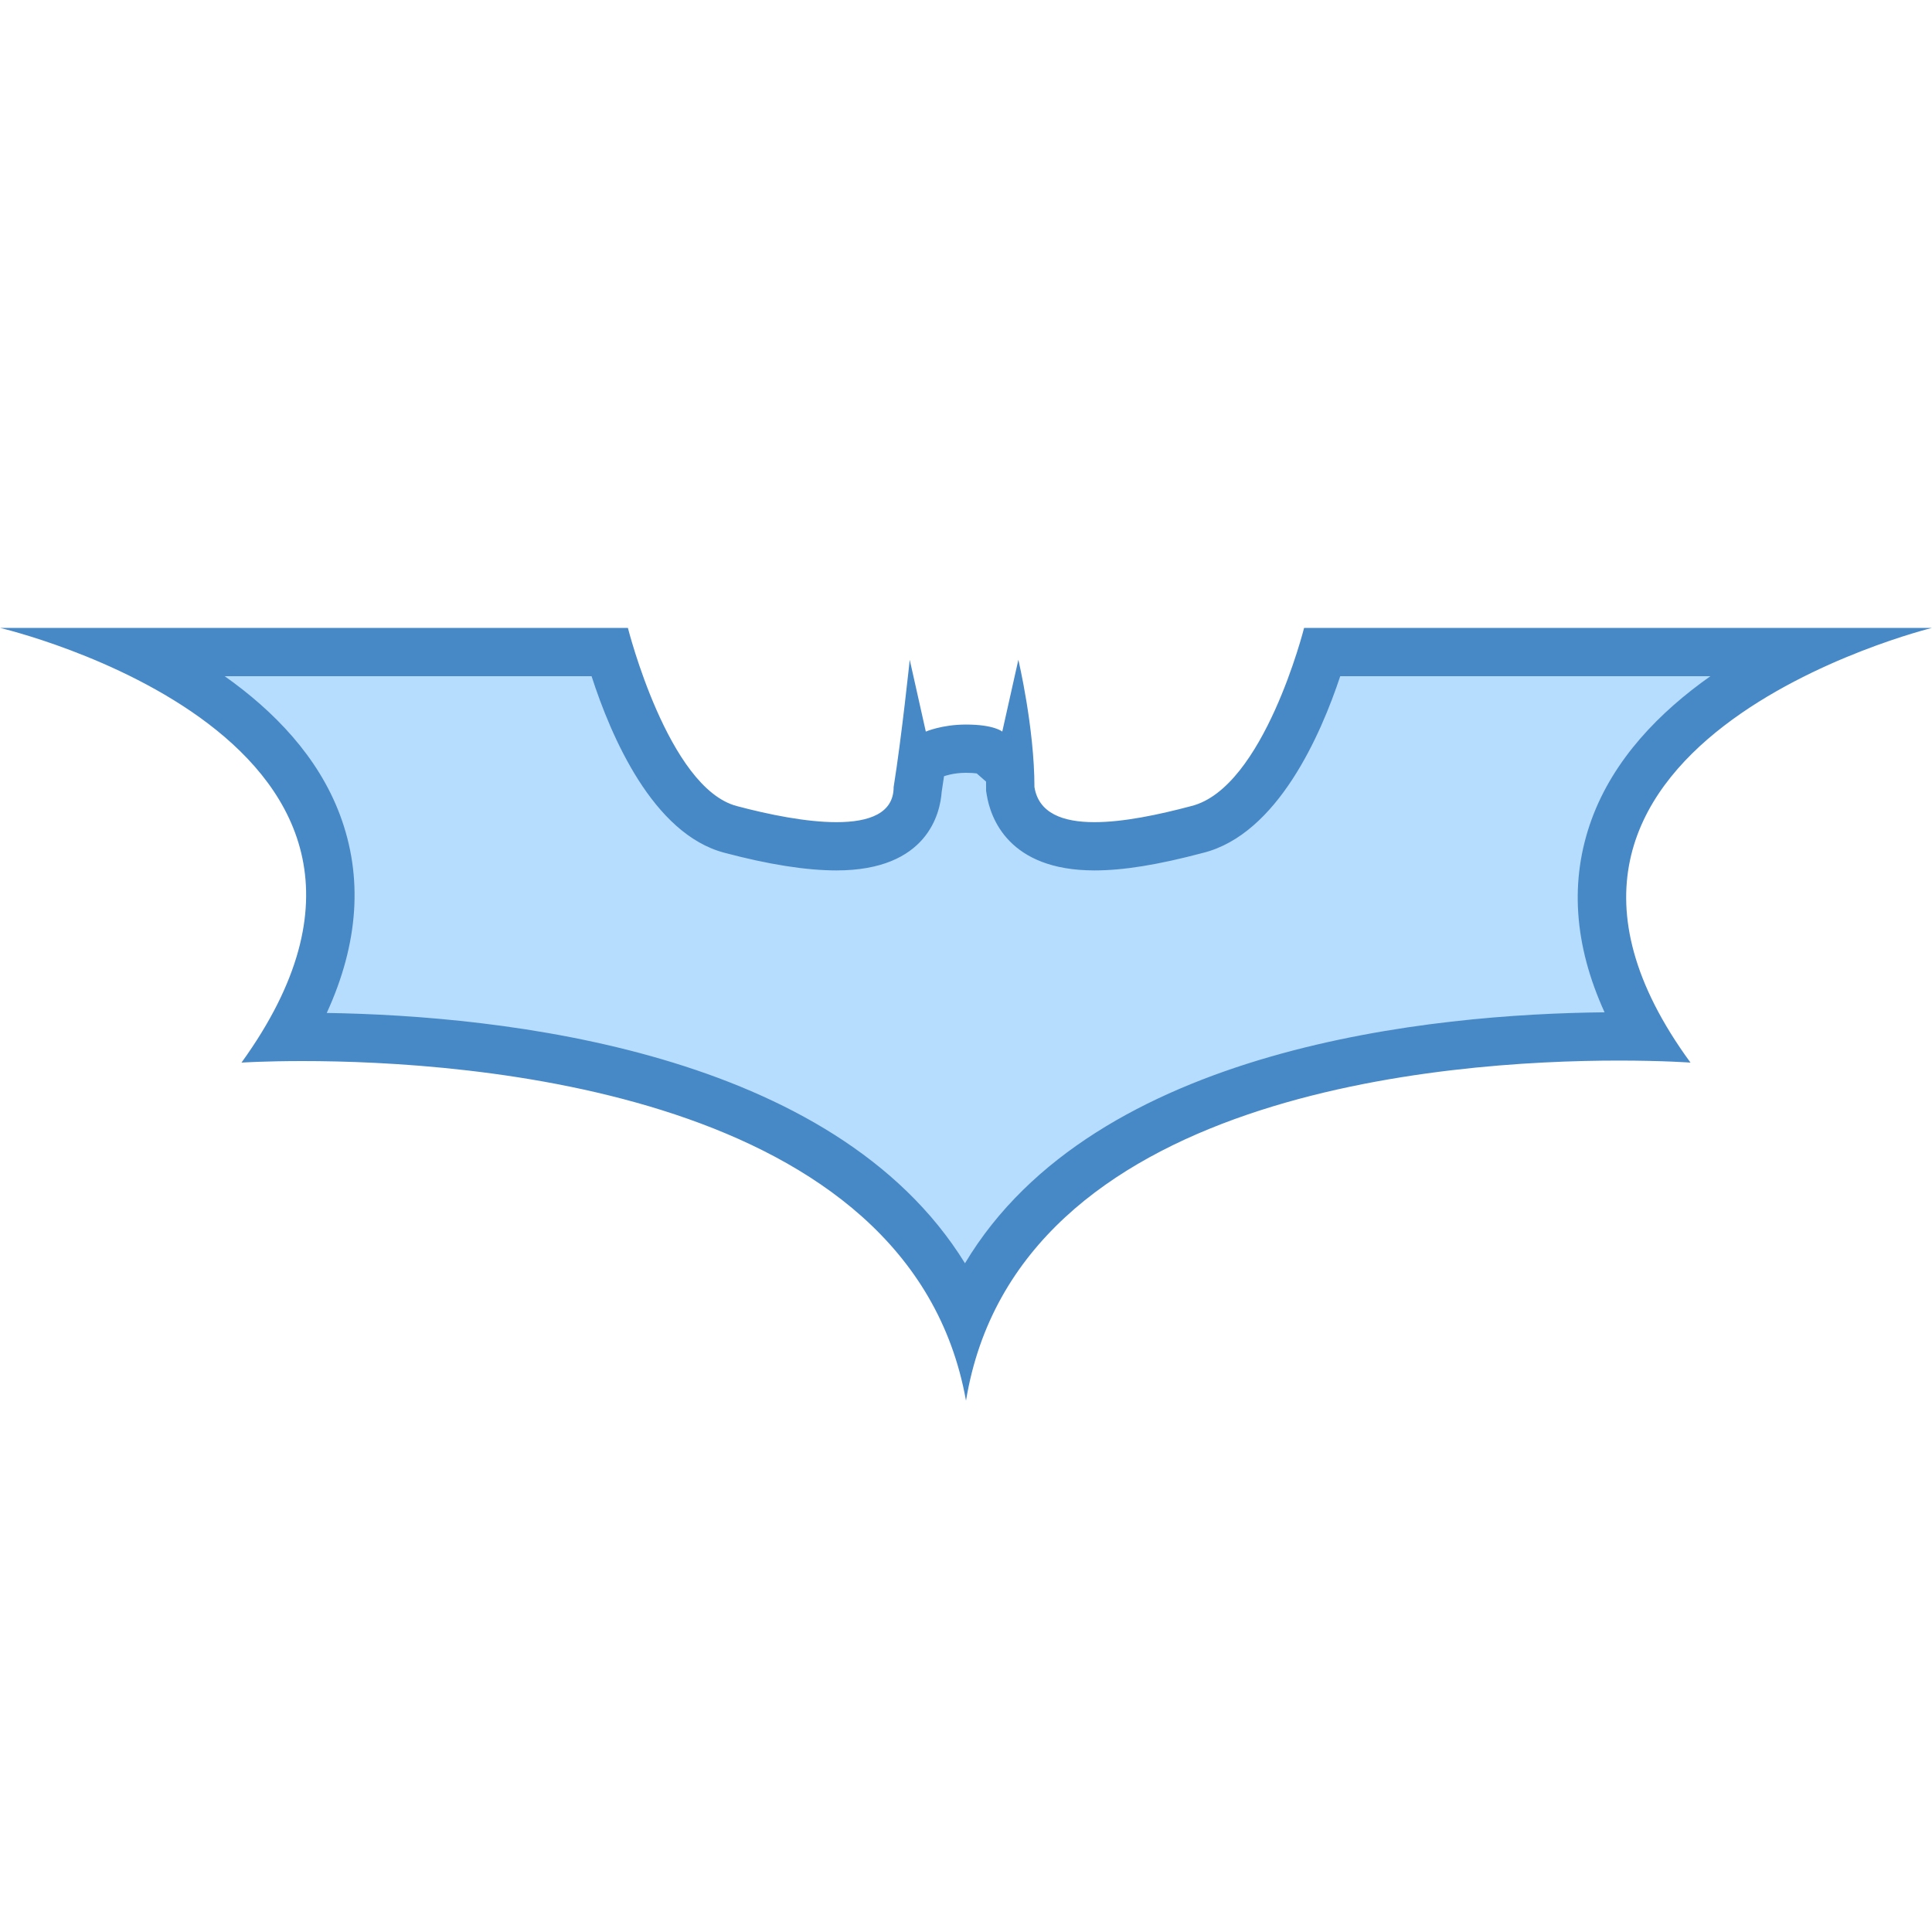
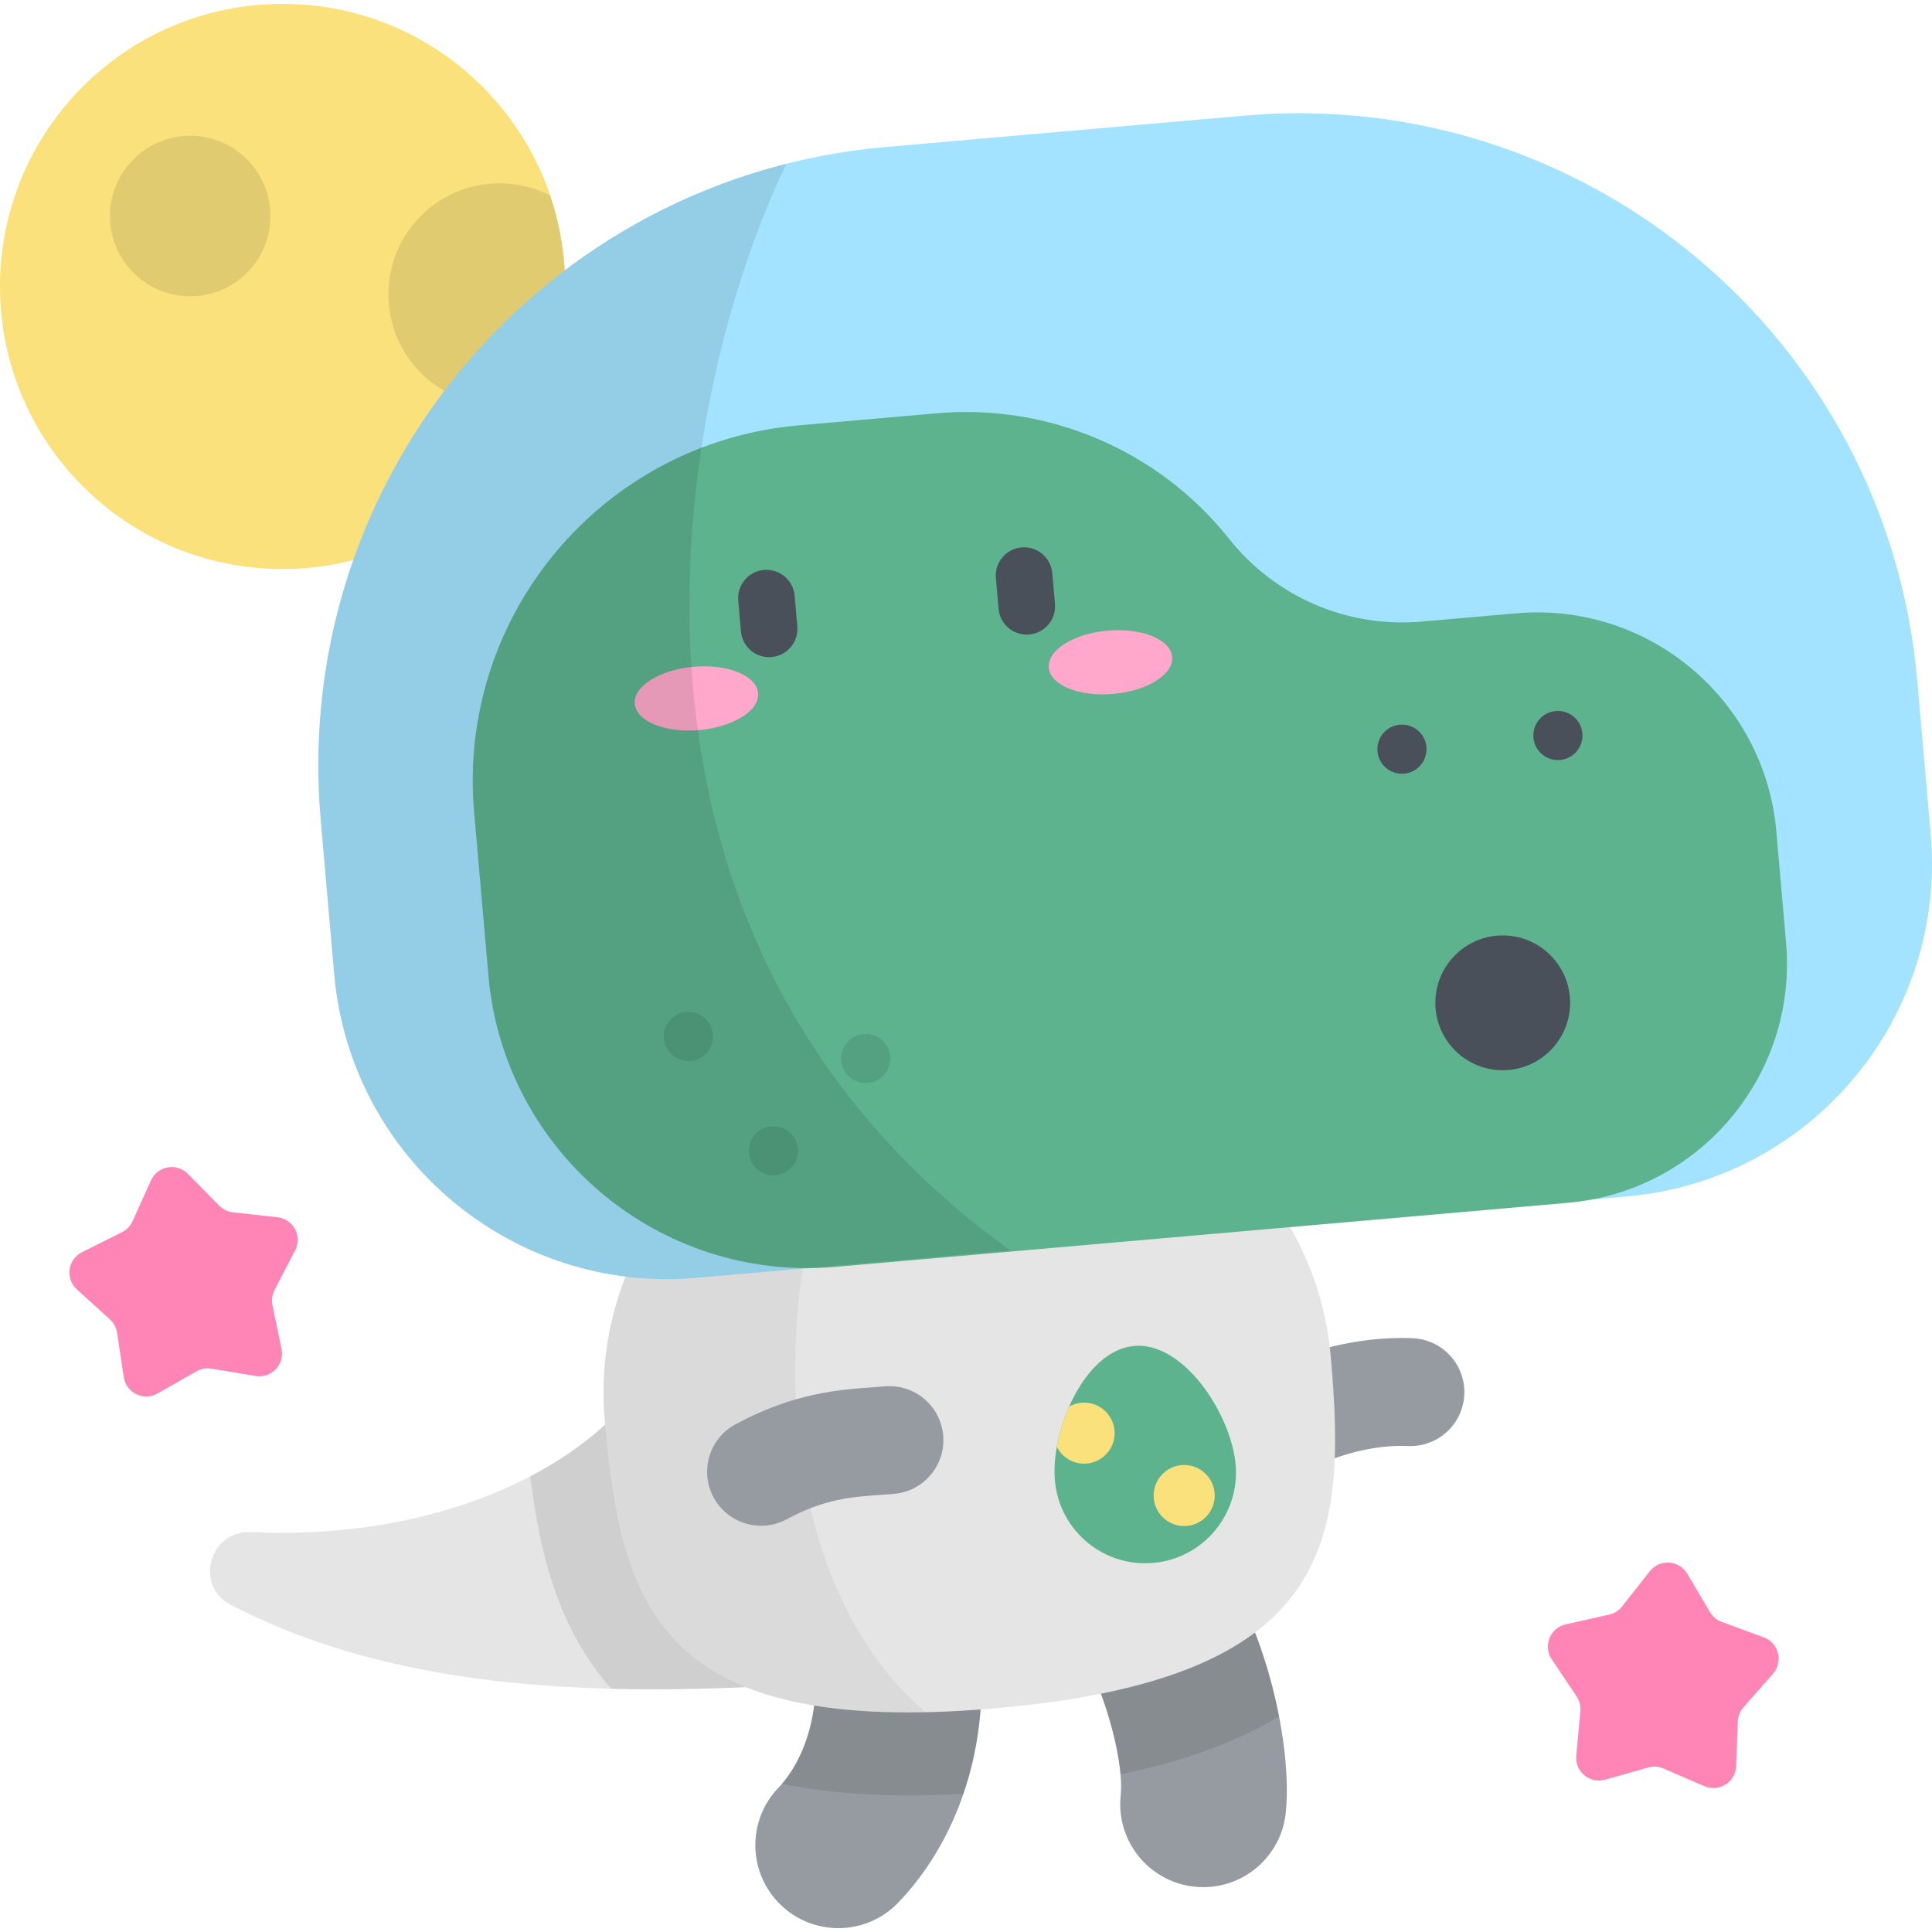
- <svg xmlns="http://www.w3.org/2000/svg" viewBox="0 0 40 40" width="80" height="80">
-   <path fill="#b6dcfe" d="M19.987,27.246c-2.294-5.177-10.194-5.778-13.726-5.778c-0.113,0-0.219,0.001-0.319,0.002 c0.924-1.583,1.136-3.067,0.629-4.421c-0.634-1.694-2.278-2.834-3.75-3.548h9.799c0.285,0.962,1.114,3.302,2.502,3.671 c0.875,0.232,1.614,0.351,2.195,0.351c1.519,0,1.683-0.858,1.683-1.228c0.029-0.173,0.059-0.366,0.087-0.567l0.281-0.123 c0,0,0.256-0.104,0.632-0.104c0.348,0,0.474,0.061,0.475,0.062l0.434,0.379c0.006,0.119,0.009,0.237,0.009,0.354 c0.075,0.508,0.392,1.228,1.742,1.228c0.55,0,1.248-0.115,2.136-0.351c1.455-0.365,2.297-2.708,2.585-3.671h9.859 c-1.495,0.731-3.187,1.905-3.817,3.638c-0.486,1.335-0.275,2.786,0.625,4.324c-0.159-0.003-0.336-0.005-0.527-0.005 C30.02,21.458,22.197,22.06,19.987,27.246z" />
-   <path fill="#4788c7" d="M35.412,14c-1.052,0.742-2.004,1.717-2.46,2.967c-0.458,1.258-0.367,2.595,0.269,3.992 c-3.518,0.034-10.547,0.693-13.242,5.196c-2.719-4.409-9.604-5.126-13.214-5.183c0.661-1.443,0.754-2.816,0.274-4.099 C6.587,15.664,5.67,14.72,4.652,14h7.596c0.404,1.252,1.269,3.262,2.745,3.654c0.917,0.244,1.699,0.367,2.324,0.367 c1.891,0,2.148-1.192,2.179-1.623c0.017-0.105,0.033-0.214,0.049-0.327l0.004-0.001C19.551,16.069,19.733,16,20,16 c0.103,0,0.175,0.006,0.222,0.013l0.193,0.169c0.001,0.038,0.001,0.075,0.001,0.112v0.08l0.013,0.079 c0.076,0.472,0.445,1.568,2.23,1.568c0.602,0,1.321-0.117,2.251-0.364c1.543-0.387,2.439-2.455,2.838-3.657H35.412 M40,13H27 c0,0-0.833,3.311-2.333,3.688c-0.676,0.18-1.408,0.334-2.008,0.334c-0.658,0-1.155-0.186-1.242-0.727 c0-1.224-0.333-2.635-0.333-2.635l-0.333,1.487c0,0-0.167-0.146-0.75-0.146c-0.5,0-0.833,0.146-0.833,0.146l-0.333-1.487 c0,0-0.167,1.6-0.333,2.635c0,0.542-0.502,0.727-1.183,0.727c-0.621,0-1.391-0.154-2.067-0.334C13.833,16.311,13,13,13,13H0 c0,0,9.839,2.296,5,9c0,0,0.476-0.032,1.261-0.032C9.664,21.968,18.852,22.571,20,29c1.048-6.392,9.942-7.043,13.519-7.042 C34.433,21.958,35,22,35,22C30.178,15.41,40,13,40,13L40,13z" />
+ <svg xmlns="http://www.w3.org/2000/svg" version="1.1" id="Capa_1" x="0px" y="0px" viewBox="0 0 512 512" style="enable-background:new 0 0 512 512;" xml:space="preserve">
+   <circle style="fill:#FAE17C;" cx="74.889" cy="75.911" r="74.889" />
+   <g style="opacity:0.1;">
+     <circle cx="50.41" cy="57.25" r="21.269" />
+     <path d="M102.925,78.018c0,16.261,13.182,29.442,29.442,29.442c4.078,0,7.962-0.83,11.493-2.329   c3.809-8.979,5.917-18.854,5.917-29.221c0-8.432-1.414-16.529-3.984-24.093c-4.027-2.068-8.589-3.243-13.427-3.243   C116.107,48.576,102.925,61.757,102.925,78.018z" />
+   </g>
+   <path style="fill:#959BA0;" d="M345.451,388.547c-5.766,0-11.198-3.514-13.367-9.225c-2.803-7.381,0.909-15.638,8.29-18.441  l0.364-0.138c4.417-1.686,17.859-6.819,33.689-6.094c7.887,0.36,13.989,7.046,13.628,14.934c-0.36,7.888-7.065,13.989-14.934,13.629  c-9.878-0.443-18.822,2.96-22.187,4.244l-0.409,0.156C348.853,388.246,347.138,388.547,345.451,388.547z" />
+   <path style="fill:#E5E5E5;" d="M255.481,442.923c-63.919,5.592-137.477,12.028-194.335-17.641c-9.73-5.077-5.643-19.752,5.32-19.254  c43.143,1.962,78.013-12.027,96.901-31.398L255.481,442.923z" />
+   <path style="opacity:0.1;enable-background:new    ;" d="M140.525,391.245c2.498,20.35,7.414,40.452,21.479,56.293  c31.469,0.809,63.531-1.995,93.477-4.615l-92.114-68.293C157.313,380.839,149.61,386.49,140.525,391.245z" />
+   <g>
+     <path style="fill:#959BA0;" d="M222.165,510.978c-5.472,0-10.951-2.029-15.214-6.114c-8.771-8.404-9.068-22.327-0.664-31.098   c5.027-5.247,8.497-13.339,9.52-22.201c1.029-8.916-0.788-15.122-1.83-16.729c-6.602-10.197-3.687-23.815,6.51-30.416   c10.194-6.601,23.814-3.688,30.415,6.509c14.594,22.541,12.905,66.39-12.854,93.271   C233.729,508.709,227.952,510.978,222.165,510.978z" />
+     <path style="fill:#959BA0;" d="M318.896,500.117c-0.754,0-1.513-0.039-2.28-0.117c-12.083-1.245-20.87-12.049-19.625-24.132   c1.089-10.576-5.885-31.859-10.257-36.974c-9.289-7.245-11.241-20.604-4.279-30.226c7.12-9.841,20.871-12.047,30.712-4.927   c19.151,13.856,29.769,55.393,27.581,76.633C339.582,491.69,330.029,500.116,318.896,500.117z M287.369,439.37   c0.003,0.003,0.007,0.006,0.012,0.009C287.376,439.376,287.373,439.374,287.369,439.37z" />
+   </g>
+   <path style="opacity:0.1;enable-background:new    ;" d="M313.166,403.74c-9.841-7.12-23.591-4.914-30.712,4.927  c-6.962,9.622-5.01,22.98,4.279,30.226c3.687,4.314,9.224,20.126,10.216,31.318c16.921-3.499,30.819-8.571,42.006-15.362  C335.115,435.035,326.087,413.089,313.166,403.74z" />
+   <path style="opacity:0.1;enable-background:new    ;" d="M220.488,404.42c-10.197,6.602-13.112,20.219-6.51,30.416  c1.042,1.608,2.859,7.814,1.83,16.729c-0.957,8.294-4.058,15.912-8.572,21.156c9.944,2.056,21.045,3.08,33.364,3.08  c4.666,0,9.593-0.146,14.721-0.431c7.961-23.248,5.641-48.906-4.417-64.442C244.301,400.732,230.682,397.82,220.488,404.42z" />
+   <path style="fill:#E5E5E5;" d="M352.67,359.502c4.304,49.195,0.736,85.376-88.789,93.208s-99.321-27.18-103.625-76.374  s35.28-92.843,88.414-97.492S348.366,310.308,352.67,359.502z" />
+   <path style="fill:#5CB38E;" d="M327.455,388.146c1.157,13.227-8.627,24.888-21.855,26.045c-13.227,1.157-24.888-8.627-26.045-21.855  c-1.157-13.227,7.787-34.49,21.014-35.647C313.797,355.532,326.298,374.919,327.455,388.146z" />
+   <g>
+     <circle style="fill:#FAE17C;" cx="313.82" cy="396.33" r="8.089" />
+     <path style="fill:#FAE17C;" d="M286.592,371.742c-1.185,0.104-2.284,0.464-3.258,1.013c-1.519,3.447-2.626,7.121-3.261,10.675   c1.445,2.872,4.53,4.725,7.928,4.428c4.45-0.389,7.742-4.313,7.353-8.763C294.965,374.645,291.042,371.353,286.592,371.742z" />
+   </g>
+   <path style="opacity:0.05;enable-background:new    ;" d="M230.547,282.052c-43.707,11.785-74.089,50.872-70.291,94.284  c3.985,45.552,12.69,78.938,85.029,77.415C201.807,416.714,202.208,332.349,230.547,282.052z" />
+   <path style="fill:#A3E3FF;" d="M431.16,317.065l-246.66,21.58c-48.72,4.262-91.671-31.778-95.934-80.498L84.993,217.3  c-7.924-90.57,59.074-170.415,149.644-178.338l95.109-8.321c90.57-7.924,170.414,59.074,178.338,149.644l3.574,40.847  C515.92,269.852,479.88,312.803,431.16,317.065z" />
+   <path style="fill:#5CB38E;" d="M325.755,142.833L325.755,142.833c-18.602-23.406-47.707-35.918-77.491-33.312l-36.612,3.203  c-52.052,4.554-90.557,50.442-86.003,102.494l3.791,43.332c4.087,46.716,45.271,81.274,91.987,77.187l194.081-16.98  c34.996-3.062,60.884-33.914,57.822-68.91l-2.58-29.491c-3.062-34.996-33.914-60.884-68.91-57.822l-25.142,2.2  C357.118,166.446,337.984,158.221,325.755,142.833z" />
+   <circle style="fill:#495059;" cx="398.24" cy="265.76" r="17.861" />
+   <g style="opacity:0.1;">
+     <circle cx="182.44" cy="274.67" r="6.511" />
+     <circle cx="229.42" cy="280.53" r="6.511" />
+     <circle cx="204.97" cy="304.96" r="6.511" />
+   </g>
+   <g>
+     <ellipse transform="matrix(-0.0872 -0.9962 0.9962 -0.0872 16.2531 385.0783)" style="fill:#FFA8CB;" cx="184.548" cy="185.093" rx="8.419" ry="16.411" />
+     <ellipse transform="matrix(0.0872 0.9962 -0.9962 0.0872 443.4648 -132.9582)" style="fill:#FFA8CB;" cx="294.285" cy="175.51" rx="8.419" ry="16.411" />
+   </g>
+   <g>
+     <path style="fill:#495059;" d="M203.816,174.157c-3.847,0-7.121-2.942-7.463-6.847l-0.713-8.146   c-0.361-4.126,2.691-7.764,6.817-8.126c4.136-0.347,7.765,2.692,8.126,6.818l0.713,8.146c0.361,4.126-2.691,7.764-6.817,8.125   C204.257,174.147,204.035,174.157,203.816,174.157z" />
+     <path style="fill:#495059;" d="M272.093,168.183c-3.847,0-7.121-2.942-7.463-6.847l-0.713-8.146   c-0.361-4.126,2.691-7.764,6.817-8.125c4.137-0.354,7.765,2.692,8.126,6.818l0.713,8.146c0.361,4.126-2.691,7.764-6.817,8.125   C272.533,168.173,272.311,168.183,272.093,168.183z" />
+     <circle style="fill:#495059;" cx="371.53" cy="198.54" r="6.511" />
+     <circle style="fill:#495059;" cx="412.86" cy="194.92" r="6.511" />
+   </g>
+   <path style="fill:#959BA0;" d="M201.708,404.342c-5.083,0-10.003-2.716-12.589-7.5c-3.756-6.946-1.168-15.62,5.777-19.375  c15.413-8.332,27.469-9.191,36.273-9.818c1.124-0.08,2.222-0.158,3.297-0.252c7.866-0.685,14.799,5.132,15.487,12.996  c0.688,7.866-5.13,14.8-12.996,15.488c-1.225,0.107-2.477,0.197-3.758,0.288c-7.566,0.539-14.713,1.048-24.705,6.45  C206.332,403.788,204.003,404.342,201.708,404.342z" />
+   <path style="opacity:0.1;enable-background:new    ;" d="M208.411,43.4C131.506,62.857,77.856,135.723,84.993,217.3l3.574,40.847  c4.263,48.72,47.214,84.76,95.934,80.498l83.228-7.281C152.587,248.52,177.948,106.556,208.411,43.4z" />
+   <g>
+     <path style="fill:#FF85B6;" d="M436.773,468.402l-11.404,3.236c-4.074,1.156-8.04-2.139-7.648-6.356l1.096-11.803   c0.128-1.381-0.223-2.763-0.995-3.915l-6.602-9.845c-2.359-3.518-0.45-8.307,3.682-9.238l11.564-2.605   c1.353-0.305,2.559-1.066,3.415-2.157l7.324-9.321c2.617-3.331,7.762-2.995,9.923,0.647l6.051,10.194   c0.708,1.192,1.805,2.104,3.106,2.582l11.128,4.085c3.976,1.459,5.247,6.456,2.451,9.638l-7.825,8.905   c-0.915,1.042-1.443,2.367-1.496,3.752l-0.446,11.846c-0.159,4.232-4.519,6.985-8.409,5.309l-10.887-4.69   C439.531,468.117,438.107,468.024,436.773,468.402z" />
+     <path style="fill:#FF85B6;" d="M52.048,363.415l-10.295,5.876c-3.678,2.099-8.318-0.149-8.949-4.338l-1.765-11.722   c-0.207-1.371-0.879-2.629-1.905-3.562l-8.77-7.976c-3.133-2.85-2.428-7.957,1.36-9.851l10.603-5.301   c1.24-0.62,2.229-1.649,2.799-2.913L40,312.824c1.742-3.861,6.817-4.768,9.789-1.751l8.318,8.445   c0.973,0.988,2.257,1.61,3.635,1.762l11.783,1.298c4.21,0.464,6.642,5.01,4.69,8.769l-5.462,10.521   c-0.639,1.231-0.834,2.644-0.552,4.001l2.407,11.607c0.86,4.147-2.713,7.865-6.891,7.171l-11.694-1.943   C54.656,362.477,53.252,362.728,52.048,363.415z" />
+   </g>
+   <g>
+ </g>
+   <g>
+ </g>
+   <g>
+ </g>
+   <g>
+ </g>
+   <g>
+ </g>
+   <g>
+ </g>
+   <g>
+ </g>
+   <g>
+ </g>
+   <g>
+ </g>
+   <g>
+ </g>
+   <g>
+ </g>
+   <g>
+ </g>
+   <g>
+ </g>
+   <g>
+ </g>
+   <g>
+ </g>
</svg>
